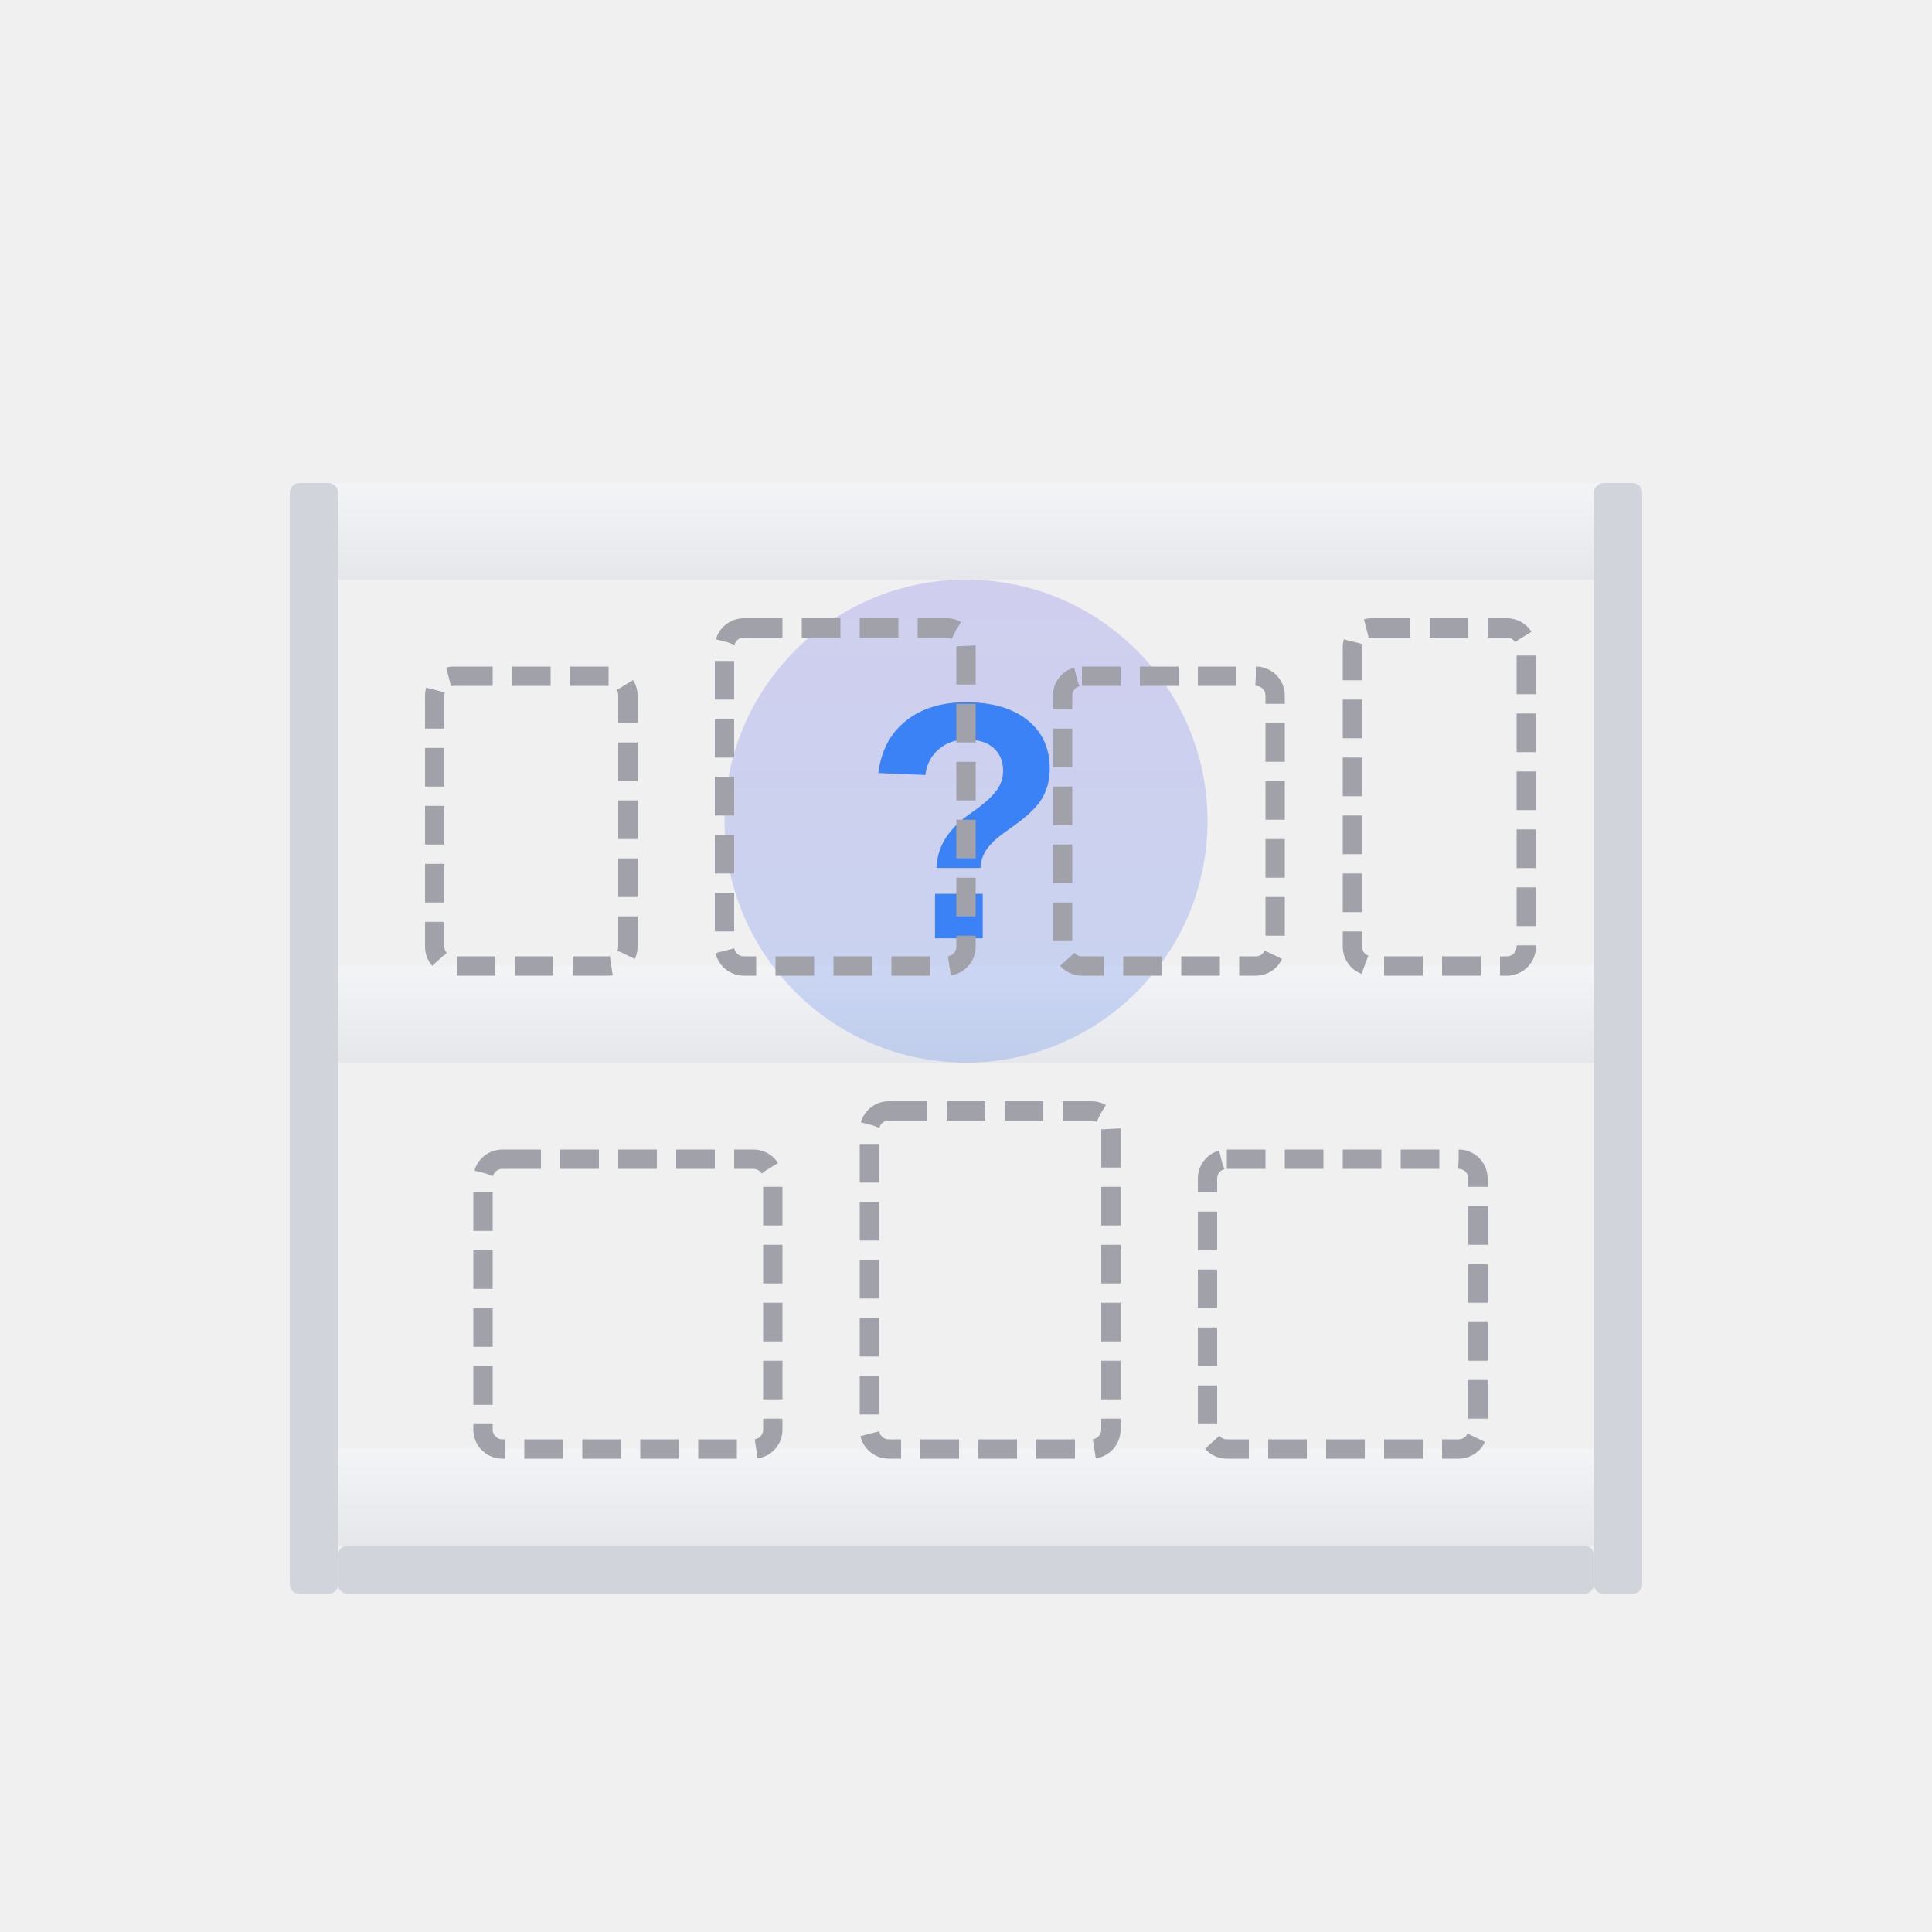
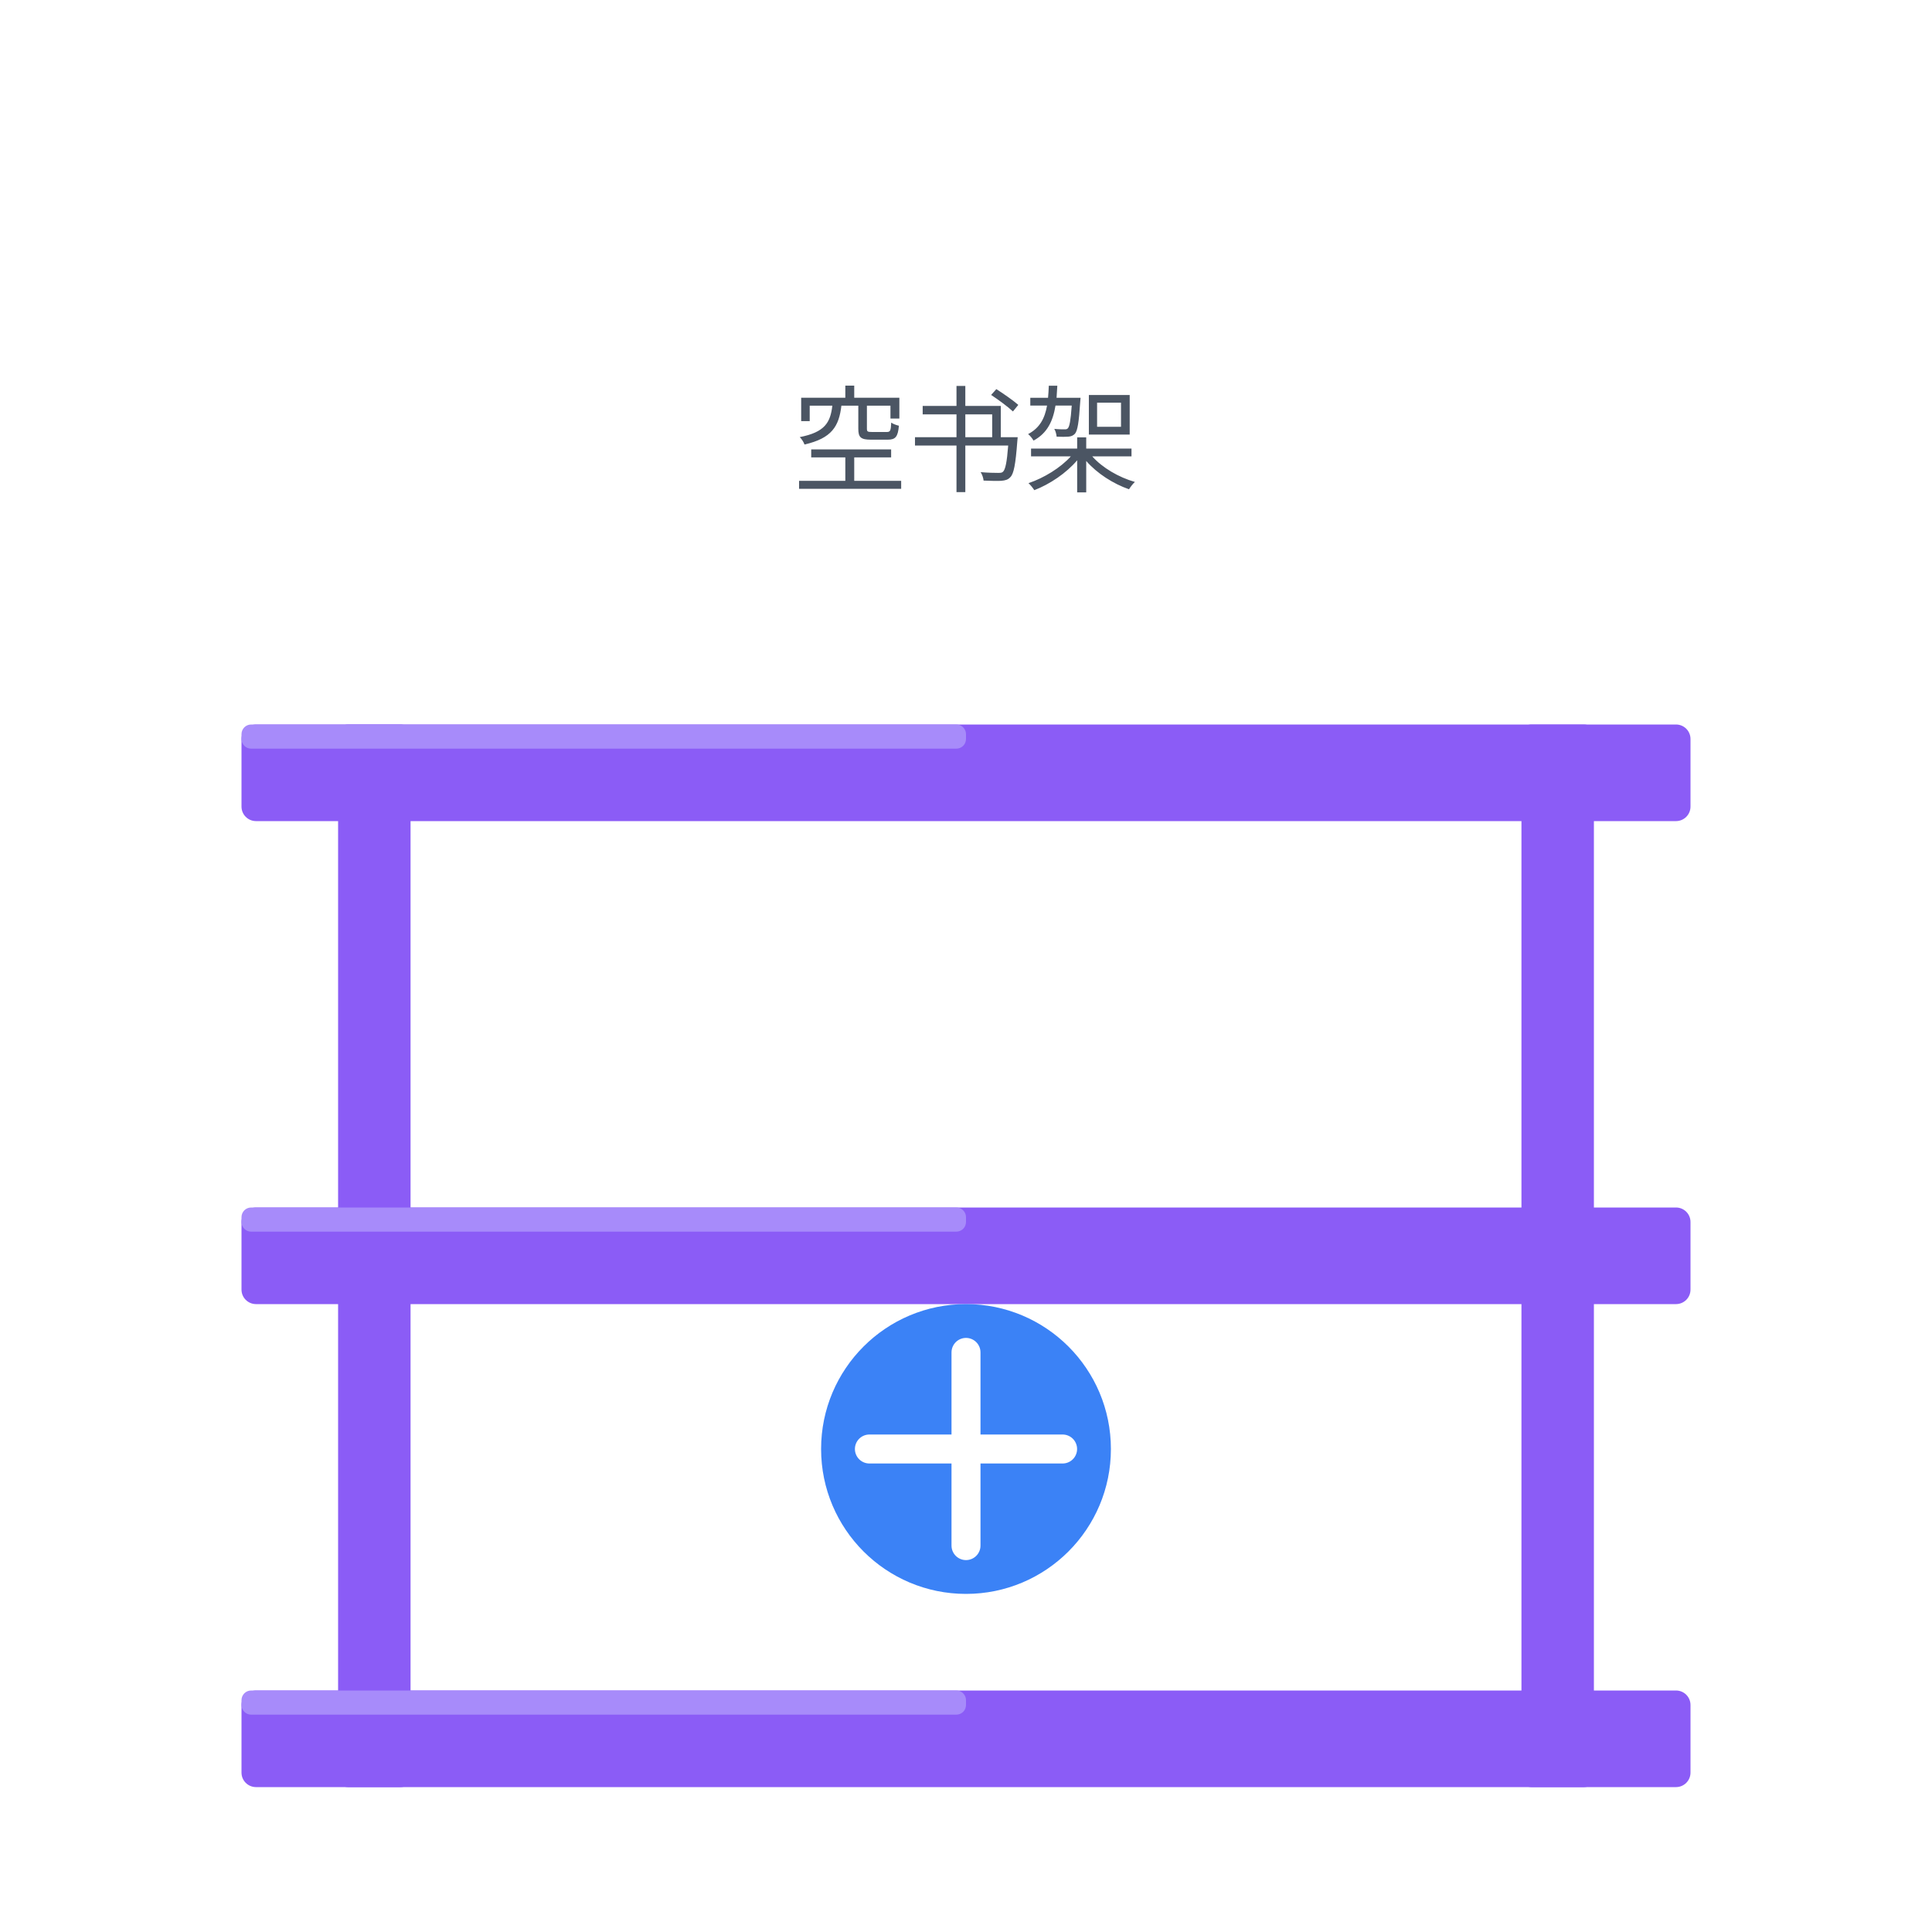
- <svg xmlns="http://www.w3.org/2000/svg" width="200px" height="200px" viewBox="0 0 200 200" version="1.1">
-   <defs>
-     <linearGradient x1="50%" y1="0%" x2="50%" y2="100%" id="bookshelfGradient">
-       <stop stop-color="#4F46E5" offset="0%" />
-       <stop stop-color="#2563EB" offset="100%" />
-     </linearGradient>
-     <linearGradient x1="50%" y1="0%" x2="50%" y2="100%" id="shelfGradient">
-       <stop stop-color="#F3F4F6" offset="0%" />
-       <stop stop-color="#E5E7EB" offset="100%" />
-     </linearGradient>
-   </defs>
-   <g stroke="none" stroke-width="1" fill="none" fill-rule="evenodd">
-     <rect fill="url(#shelfGradient)" x="30" y="50" width="140" height="10" rx="2" />
-     <rect fill="url(#shelfGradient)" x="30" y="100" width="140" height="10" rx="2" />
-     <rect fill="url(#shelfGradient)" x="30" y="150" width="140" height="10" rx="2" />
-     <rect fill="#D1D5DB" x="35" y="160" width="130" height="5" rx="1" />
-     <rect fill="#D1D5DB" x="30" y="50" width="5" height="115" rx="1" />
-     <rect fill="#D1D5DB" x="165" y="50" width="5" height="115" rx="1" />
-     <g transform="translate(100, 85)" fill="url(#bookshelfGradient)">
-       <circle fill-opacity="0.2" cx="0" cy="0" r="25" />
-       <text font-family="Arial, sans-serif" font-size="35" font-weight="bold" fill="#3B82F6" text-anchor="middle" dominant-baseline="central">?</text>
-     </g>
-     <rect stroke="#A1A1AA" stroke-width="2" stroke-dasharray="4,2" x="45" y="70" width="20" height="30" rx="2" />
-     <rect stroke="#A1A1AA" stroke-width="2" stroke-dasharray="4,2" x="75" y="65" width="25" height="35" rx="2" />
-     <rect stroke="#A1A1AA" stroke-width="2" stroke-dasharray="4,2" x="110" y="70" width="22" height="30" rx="2" />
-     <rect stroke="#A1A1AA" stroke-width="2" stroke-dasharray="4,2" x="140" y="65" width="18" height="35" rx="2" />
-     <rect stroke="#A1A1AA" stroke-width="2" stroke-dasharray="4,2" x="50" y="120" width="30" height="30" rx="2" />
-     <rect stroke="#A1A1AA" stroke-width="2" stroke-dasharray="4,2" x="90" y="115" width="25" height="35" rx="2" />
-     <rect stroke="#A1A1AA" stroke-width="2" stroke-dasharray="4,2" x="125" y="120" width="28" height="30" rx="2" />
-   </g>
+ <svg xmlns="http://www.w3.org/2000/svg" viewBox="0 0 400 400" width="400" height="400">
+   <rect width="400" height="400" fill="white" />
+   <rect x="50" y="150" width="300" height="20" fill="#8b5cf6" rx="3" ry="3" />
+   <rect x="50" y="250" width="300" height="20" fill="#8b5cf6" rx="3" ry="3" />
+   <rect x="50" y="350" width="300" height="20" fill="#8b5cf6" rx="3" ry="3" />
+   <rect x="70" y="150" width="15" height="220" fill="#8b5cf6" rx="2" ry="2" />
+   <rect x="315" y="150" width="15" height="220" fill="#8b5cf6" rx="2" ry="2" />
+   <rect x="50" y="150" width="150" height="5" fill="#a78bfa" rx="2" ry="2" />
+   <rect x="50" y="250" width="150" height="5" fill="#a78bfa" rx="2" ry="2" />
+   <rect x="50" y="350" width="150" height="5" fill="#a78bfa" rx="2" ry="2" />
+   <text x="200" y="100" font-family="Arial, sans-serif" font-size="24" text-anchor="middle" fill="#4b5563">空书架</text>
+   <circle cx="200" cy="300" r="30" fill="#3b82f6" />
+   <line x1="180" y1="300" x2="220" y2="300" stroke="white" stroke-width="6" stroke-linecap="round" />
+   <line x1="200" y1="280" x2="200" y2="320" stroke="white" stroke-width="6" stroke-linecap="round" />
</svg>
